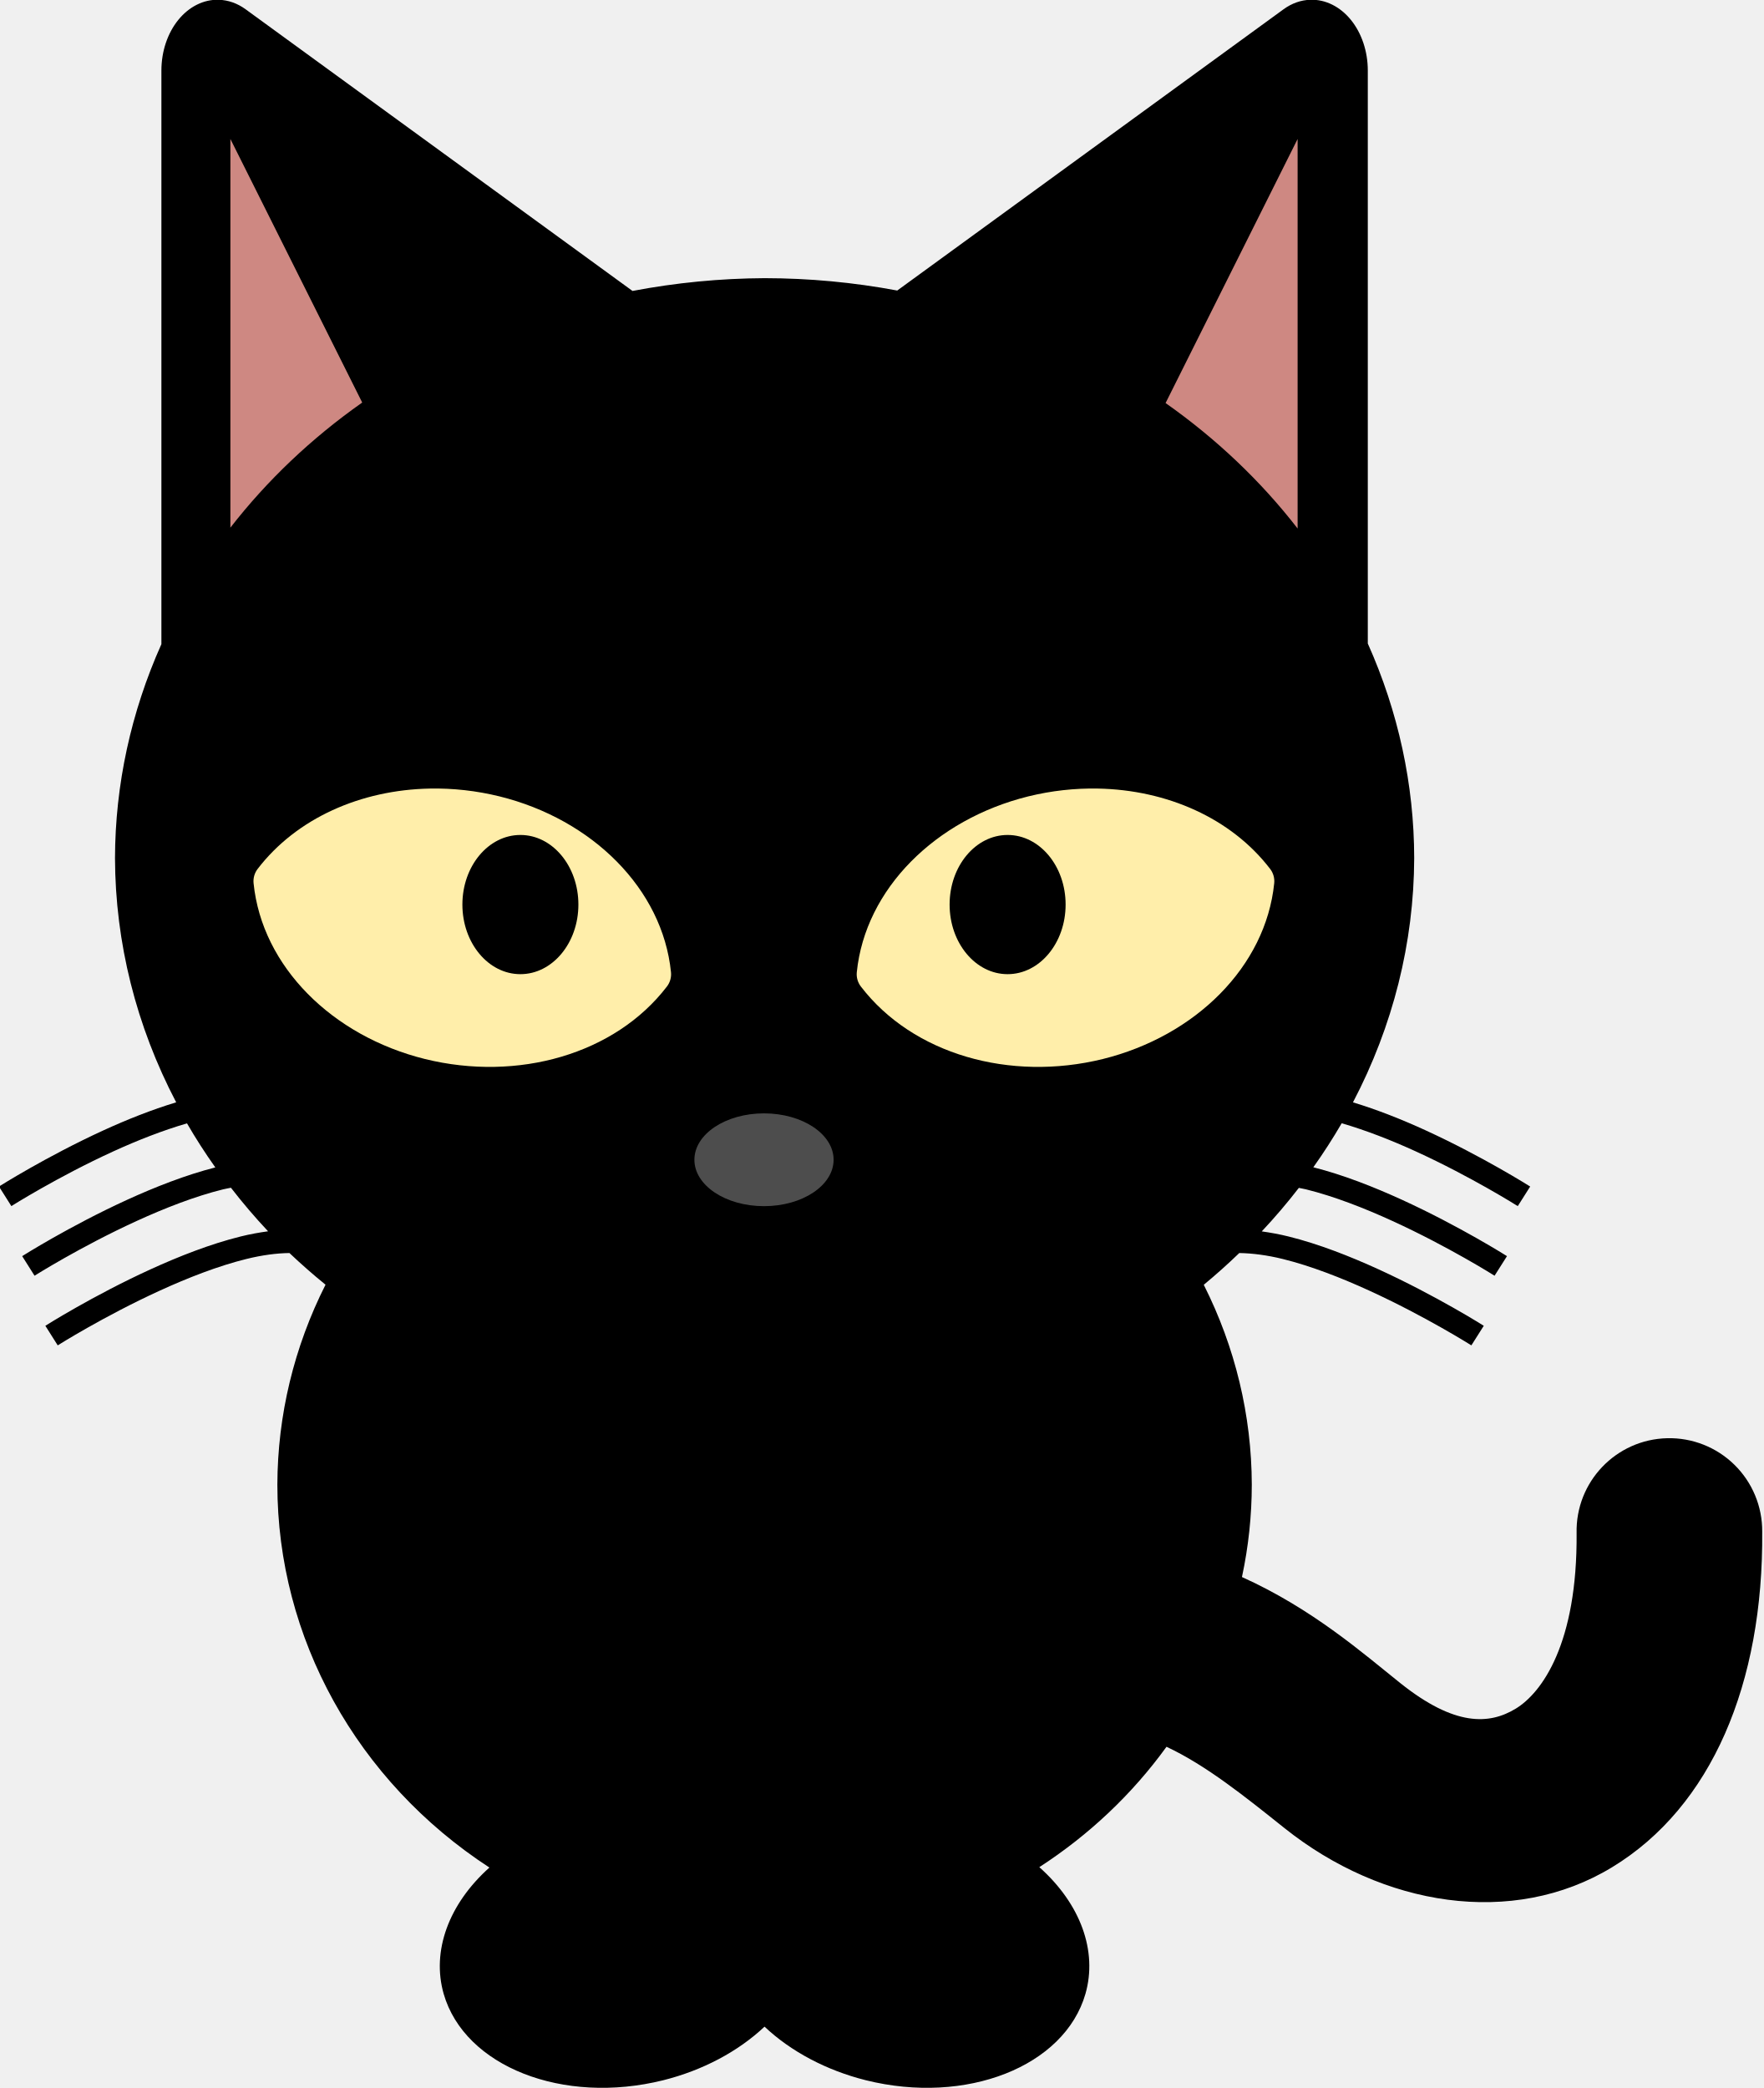
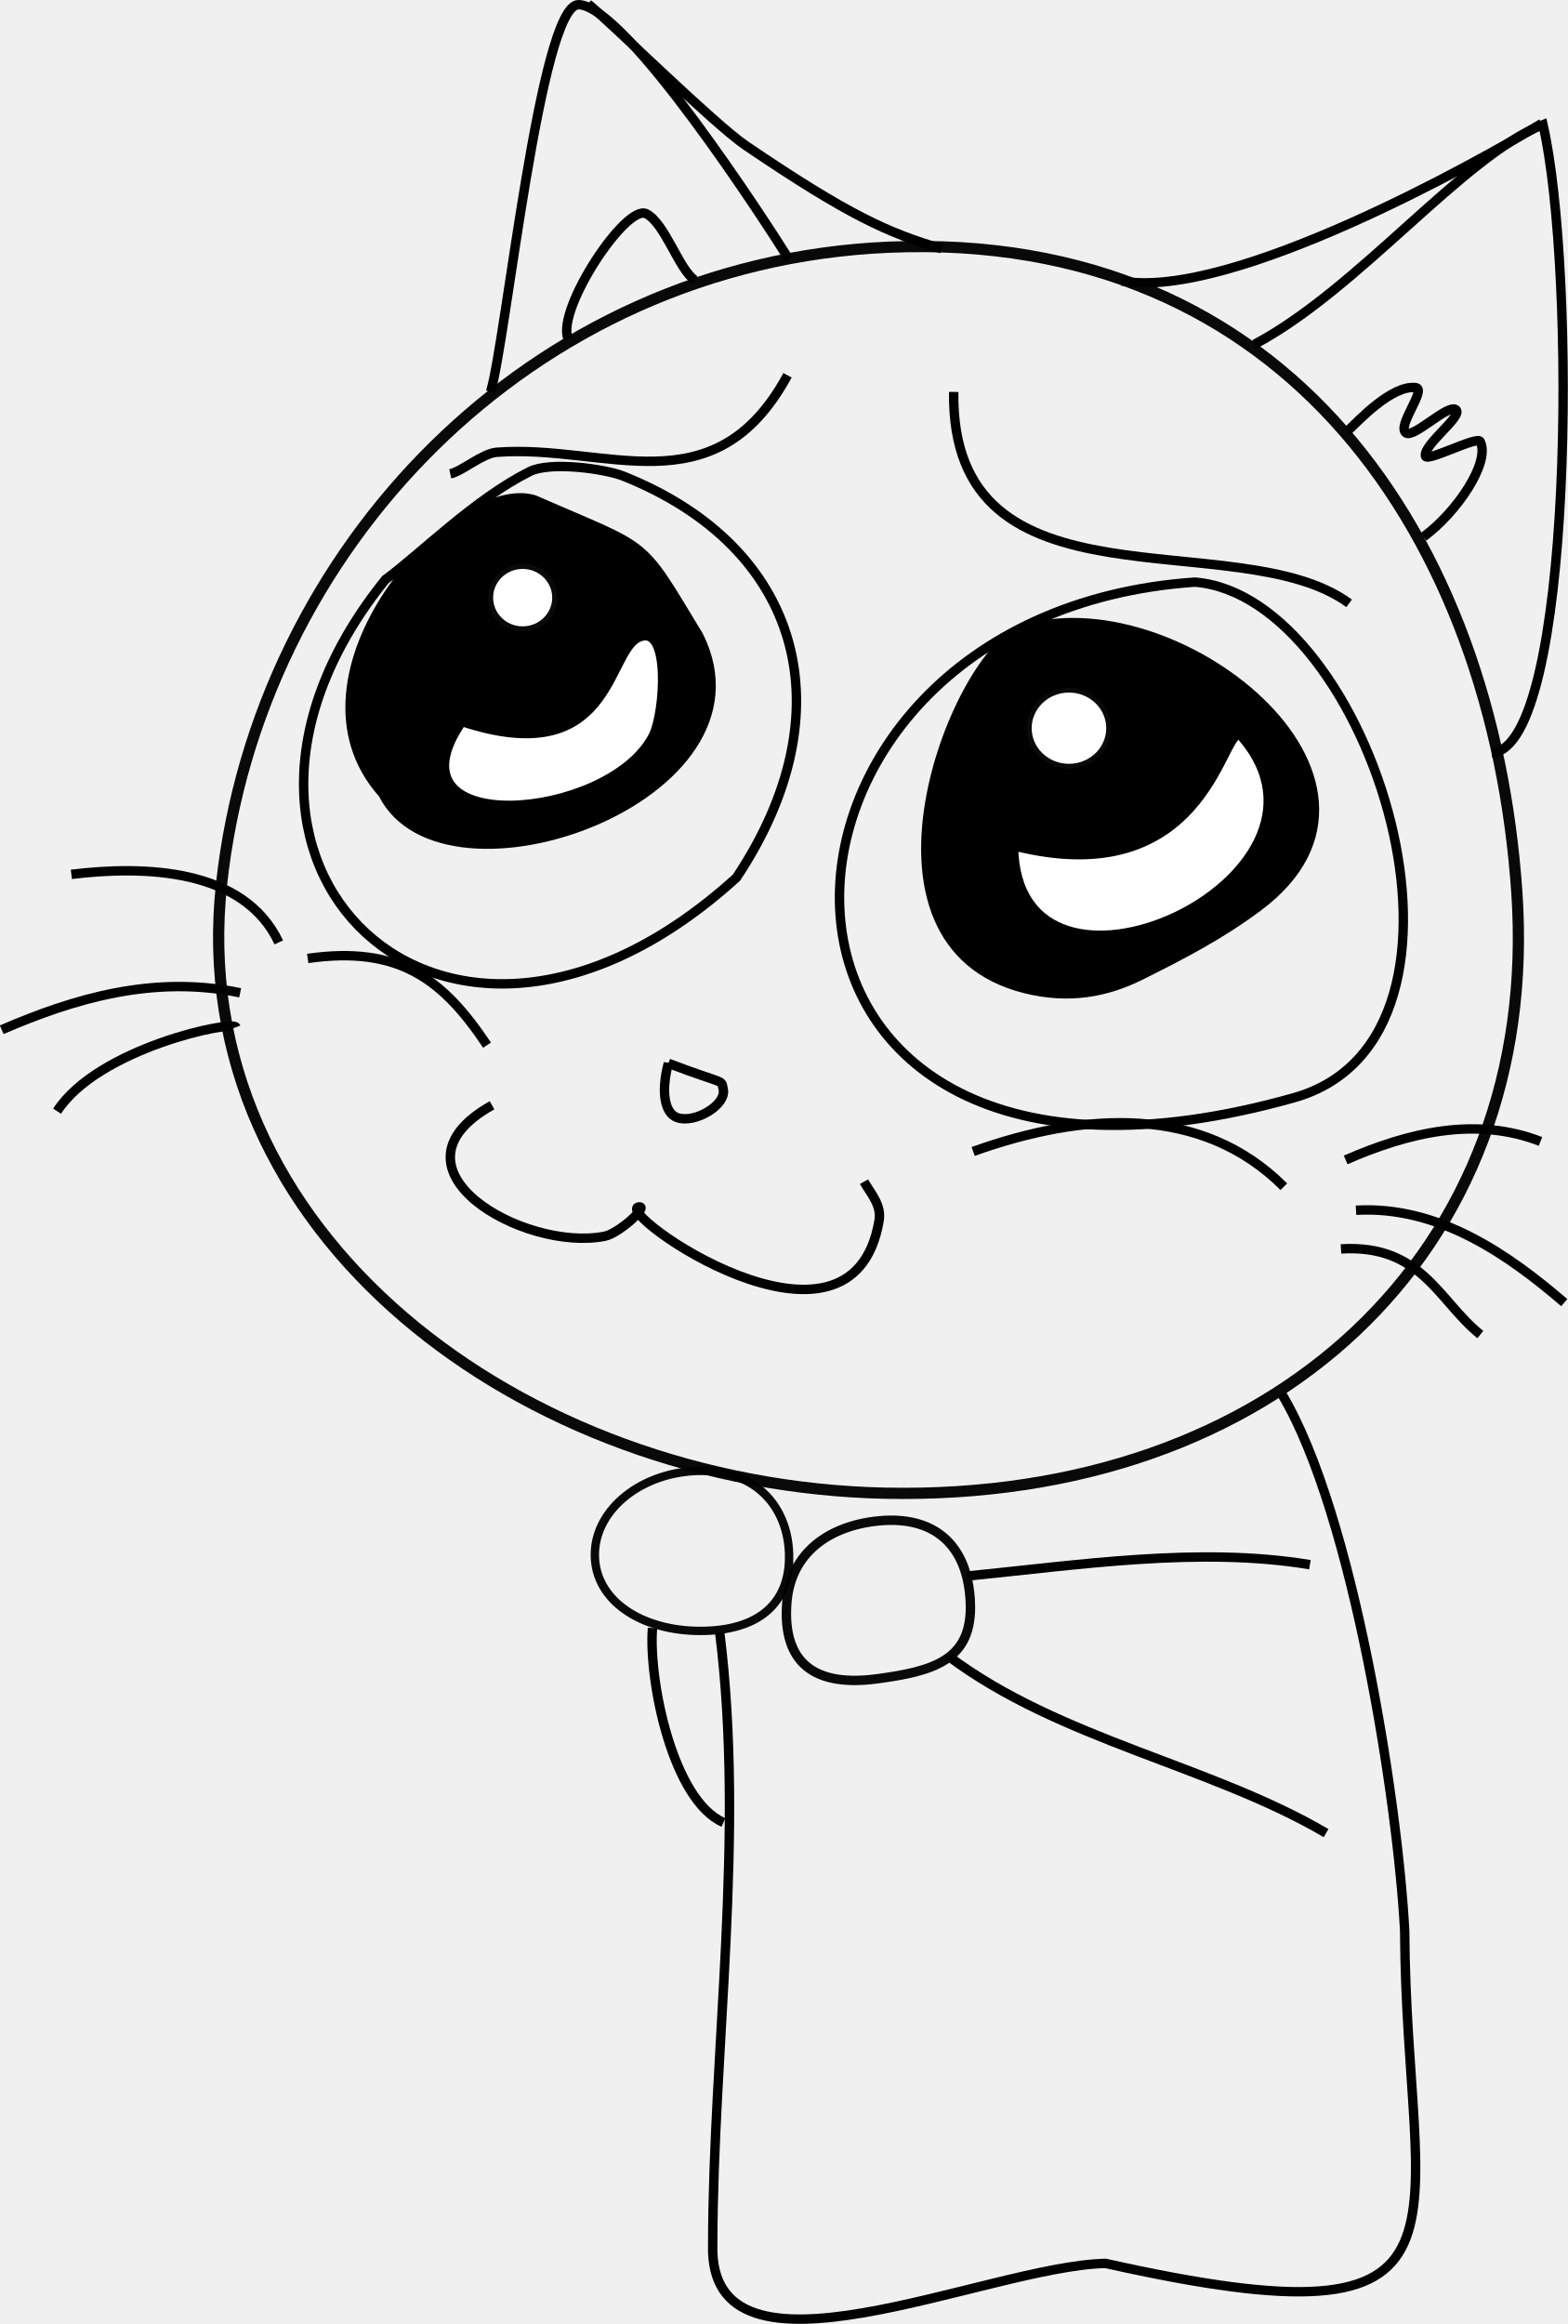
- <svg xmlns="http://www.w3.org/2000/svg" width="76" height="90" version="1.1" viewBox="0 0 76 90">
-   <g transform="translate(-270.57 -624.51)">
-     <g transform="translate(-2495.1 2245.4)">
-       <path d="m2775.1-1620.9a2.418 3.05 0 0 0 -2.473 3.047v24.728a28 25 0 0 0 -2 9.224 28 25 0 0 0 2.637 10.525c-1.054 0.319-2.123 0.745-3.119 1.201-2.487 1.139-4.518 2.428-4.518 2.428l0.533 0.844s1.985-1.256 4.4-2.361c1.026-0.469 2.124-0.901 3.17-1.205a28 25 0 0 0 1.221 1.899c-1.269 0.323-2.593 0.843-3.807 1.398-2.487 1.138-4.518 2.426-4.518 2.426l0.533 0.844s1.985-1.254 4.4-2.359c1.208-0.553 2.521-1.066 3.725-1.363 0.117-0.029 0.226-0.046 0.34-0.07a28 25 0 0 0 1.601 1.877c-0.386 0.053-0.778 0.123-1.18 0.223-1.298 0.321-2.659 0.855-3.902 1.424-2.487 1.138-4.518 2.426-4.518 2.426l0.533 0.844s1.985-1.254 4.4-2.359c1.208-0.553 2.521-1.066 3.725-1.363 0.674-0.167 1.304-0.251 1.863-0.258a28 25 0 0 0 1.555 1.365 21 20 0 0 0 -2.076 8.617 21 20 0 0 0 9.14 16.506 5.896 8.076 78.404 0 0 -1.972 5.443 5.896 8.076 78.404 0 0 9.467 3.724 5.896 8.076 78.404 0 0 4.363 -2.309 8.076 5.896 11.596 0 0 4.365 2.309 8.076 5.896 11.596 0 0 9.467 -3.723 8.076 5.896 11.596 0 0 -1.988 -5.461 21 20 0 0 0 5.482 -5.189c1.715 0.803 3.387 2.151 5.09 3.51 4.218 3.367 9.823 4.292 14.115 1.683 4.292-2.608 6.525-7.917 6.471-14.472a4 4 0 0 0 -4.094 -4.021 4 4 0 0 0 -3.906 4.09c0.039 4.753-1.491 6.879-2.625 7.568-1.135 0.689-2.622 0.775-4.971-1.1-1.56-1.245-3.78-3.203-6.828-4.574a21 20 0 0 0 0.424 -3.984 21 20 0 0 0 -2.07 -8.613 28 25 0 0 0 1.531 -1.369c0.563 0.01 1.198 0.09 1.879 0.258 1.204 0.298 2.517 0.81 3.724 1.363 2.415 1.105 4.4 2.359 4.4 2.359l0.535-0.844s-2.033-1.287-4.519-2.426c-1.243-0.569-2.602-1.103-3.9-1.424-0.391-0.097-0.774-0.166-1.15-0.219a28 25 0 0 0 1.598 -1.875c0.105 0.023 0.205 0.038 0.312 0.064 1.204 0.298 2.517 0.81 3.724 1.363 2.415 1.105 4.4 2.359 4.4 2.359l0.535-0.844s-2.033-1.287-4.519-2.426c-1.221-0.559-2.552-1.082-3.828-1.404a28 25 0 0 0 1.223 -1.898c1.052 0.305 2.157 0.739 3.189 1.211 2.415 1.105 4.4 2.361 4.4 2.361l0.535-0.844s-2.033-1.289-4.519-2.428c-0.996-0.456-2.065-0.882-3.119-1.201a28 25 0 0 0 2.639 -10.525 28 25 0 0 0 -2 -9.252v-24.701a2.418 3.05 0 0 0 -2.474 -3.047 2.418 3.05 0 0 0 -1.152 0.406l-16.656 12.127a28 25 0 0 0 -5.717 -0.533 28 25 0 0 0 -5.693 0.551l-16.681-12.144a2.418 3.05 0 0 0 -1.152 -0.406z" />
-       <path d="m2775.6-1614.9v16.754a28 25 0 0 1 5.682 -5.393l-5.682-11.361zm46 0-5.691 11.383a28 25 0 0 1 5.691 5.408v-16.791z" fill="#ce8882" />
-       <ellipse cx="2798.6" cy="-1570.9" rx="3" ry="2" fill="#4d4d4d" />
-       <path d="m2784.2-1586.9c-2.971 0.056-5.747 1.273-7.426 3.465a0.869 0.869 0 0 0 -0.174 0.617c0.365 3.594 3.394 6.586 7.389 7.576 4 0.985 8.19-0.205 10.428-3.127a0.869 0.869 0 0 0 0.174 -0.617c-0.365-3.594-3.392-6.586-7.387-7.576-1-0.246-2.012-0.357-3.002-0.338zm28.789 0c-0.99-0.019-2.002 0.092-3.002 0.338-3.994 0.991-7.021 3.982-7.387 7.576a0.869 0.869 0 0 0 0.174 0.617c2.238 2.922 6.427 4.112 10.428 3.127 3.995-0.99 7.023-3.982 7.389-7.576a0.869 0.869 0 0 0 -0.174 -0.617c-1.679-2.192-4.455-3.409-7.426-3.465z" color="#000000" color-rendering="auto" fill="#fea" image-rendering="auto" shape-rendering="auto" solid-color="#000000" style="block-progression:tb;isolation:auto;mix-blend-mode:normal;text-decoration-color:#000000;text-decoration-line:none;text-decoration-style:solid;text-indent:0;text-transform:none;white-space:normal" />
-       <path d="m2788.1-1584.9a2.5 3 0 0 0 -2.5 3 2.5 3 0 0 0 2.5 3 2.5 3 0 0 0 2.5 -3 2.5 3 0 0 0 -2.5 -3zm21 0a2.5 3 0 0 0 -2.5 3 2.5 3 0 0 0 2.5 3 2.5 3 0 0 0 2.5 -3 2.5 3 0 0 0 -2.5 -3z" />
-     </g>
+ <svg xmlns="http://www.w3.org/2000/svg" viewBox="0 0 166.694 247.083">
+   <g transform="translate(-867.91 -273.69)" stroke="#000">
+     <path d="m994.96 335.58c-51.361 3.545-52.719 72.634 10.536 54.821 22.782-6.415 8.235-53.344-10.536-54.821z" fill="none" />
+     <path d="m976.39 340.76c16.058-5.439 43.391 15.76 25.357 29.286-4.062 3.047-8.157 5.15-12.5 7.321-3.687 1.844-7.668 2.592-12.321 1.429-19.326-4.832-7.582-34.953-0.536-38.036z" />
+     <path transform="translate(253,-15)" d="m733.04 366.11c0 2.367-1.999 4.286-4.464 4.286s-4.464-1.919-4.464-4.286 1.999-4.286 4.464-4.286 4.464 1.919 4.464 4.286z" fill="#fff" stroke-opacity=".959" />
+     <path d="m975.68 363.61c21.246 5.382 22.211-14.009 24.286-11.607 13.123 15.189-24.097 32.203-24.286 11.607z" fill="#fff" />
+     <path d="m971.39 396.11c11.963-4.273 24.357-4.928 33.036 3.75" fill="none" />
+     <path d="m1011 397.01c6.643-2.901 13.82-4.646 20.714-1.964" fill="none" />
+     <path d="m1012.1 402.36c8.877-0.508 16.347 4.853 22.143 9.821" fill="none" />
+     <path d="m1010.5 406.47c8.6-0.509 10.391 5.563 14.821 9.107" fill="none" />
+     <path d="m938.98 386.74c6.202 2.357 5.574 1.64 5.83 2.73 0.394 1.684-3.001 3.695-4.882 3.046-1.369-0.472-1.742-2.789-0.948-5.777z" fill="none" />
+     <path d="m920.23 391.2c-12.044 6.734 3.332 15.615 11.964 13.929 1.551-0.303 4.736-3.245 3.661-3.125-3.045 0.341 22.682 18.597 25.536 1.429 0.271-1.631-0.903-2.856-1.607-4.107" fill="none" />
+     <path d="m900.63 375.59c9.693-1.386 14.384 2.193 19.067 9.218" fill="none" />
+     <path d="m909 335.18c-24.26 29.839 6.051 60.125 37.218 31.82 11.737-17.606 7.026-35.07-11.996-42.679-2.007-0.803-7.823-1.581-9.975-0.505-5.881 2.941-11.67 8.793-15.39 11.52" fill="none" />
+     <path d="m942.2 341.29c8.576 17.152-27.067 29.795-33.571 16.786-11.319-12.656 7.763-33.765 16.071-31.25 12.596 5.507 11.074 3.861 17.5 14.464z" />
+     <path d="m927.16 337.23c0 1.979-1.645 3.584-3.673 3.584s-3.673-1.605-3.673-3.584 1.645-3.584 3.673-3.584 3.673 1.605 3.673 3.584z" fill="#fff" stroke-opacity=".959" stroke-width="1.064" />
+     <path d="m917.02 350.4c15.923 5.269 15.325-7.282 18.75-8.929 3.519-1.692 2.833 8.04 1.607 10.446-4.659 9.148-29.025 11.088-20.357-1.518z" fill="#fff" />
+     <path d="m875.5 366.65c7.713-0.943 18.336-0.668 22.054 7.232" fill="none" />
+     <path d="m868.09 383.17c7.646-3.3 16.113-5.848 25.357-3.929" fill="none" />
+     <path d="m873.98 391.83c4.347-6.721 18.724-9.69 19.018-8.929" fill="none" />
+     <path d="m1029.2 368.53c2.641 38.405-25.935 64.773-67.167 63.913-38.396-0.801-74.637-27.525-70.56-64.806 3.881-35.483 32.732-66.022 70.917-67.663 42.439-1.824 64.227 31.002 66.81 68.556z" fill="none" stroke-opacity=".959" stroke-width="1.194" />
+     <path d="m951.65 313.59c-7.786 14.346-19.302 7.294-30.931 8.185-1.506 0.115-3.675 2.02-4.929 2.296" fill="none" />
+     <path d="m969.32 315.36c-0.339 24.186 30.19 13.78 42.048 22.476" fill="none" />
+     <path d="m951.77 301.21c-2.131-3.425-17.353-27.022-22.35-27.022-4.064 0-7.708 35.793-9.344 41.164" fill="none" />
+     <path d="m928.29 309.67c-1.159-3.243 6.207-14.322 8.334-13.258 1.999 1 3.469 5.933 5.177 7.071" fill="none" />
+     <path d="m930.44 274.1c2.724 2.247 13.434 12.802 16.78 15.073 10.919 7.412 15.145 9.292 20.818 10.96" fill="none" />
+     <path d="m1001.3 310.3c11.046-5.845 22.215-20.048 30.683-23.36 3.55 15.446 3.295 66.157-5.43 66.796" fill="none" />
+     <path d="m987.17 303.56c11.653 2.102 38.207-12.829 44.677-16.742" fill="none" />
+     <path d="m1011.2 319.52c1.166-1.095 4.685-4.898 7.233-4.623 1.26 0.136-2.061 4.123-1.011 4.823 0.831 0.554 4.41-3.064 5.277-2.485 0.918 0.612-3.499 3.744-3.21 4.948 0.155 0.646 5.494-2.154 5.807-1.561 1.143 2.17-2.442 7.517-6.014 10.136" fill="none" />
+     <path d="m951.82 439.24c0 4.891-3.218 7.845-9.445 7.845s-11.213-3.207-11.213-8.097 5.112-8.918 11.34-8.918c0.511 0 1.001 0.029 1.47 0.085 5.244 0.622 7.849 4.597 7.849 9.086z" fill="none" stroke-opacity=".959" stroke-width=".891" />
+     <path d="m971.09 444.03c0.277 6.22-4.018 7.347-9.881 8.143-7.697 1.045-10.065-2.646-9.628-8.143 0.415-5.213 4.454-8.143 9.817-8.648 5.709-0.537 9.413 2.4 9.691 8.648z" fill="none" stroke-opacity=".959" />
+     <path d="m970.77 441.25c11.676-1.151 24.7-3.16 36.429-1.205" fill="none" />
+     <path d="m968.76 449.77c11.807 8.882 27.909 11.611 40.154 18.814" fill="none" />
+     <path d="m937.29 446.78c-0.431 5.596 2.145 18.307 7.545 20.67" fill="none" />
+     <path d="m944.44 447.25c2.703 21.604-0.712 44.354-0.745 65.084-0.478 16.428 29.154 2.253 41.773 1.997 42.025 9.377 31.965-3.323 31.807-35.363-0.707-13.512-5.443-44.302-13.045-57.03" fill="none" />
  </g>
</svg>
